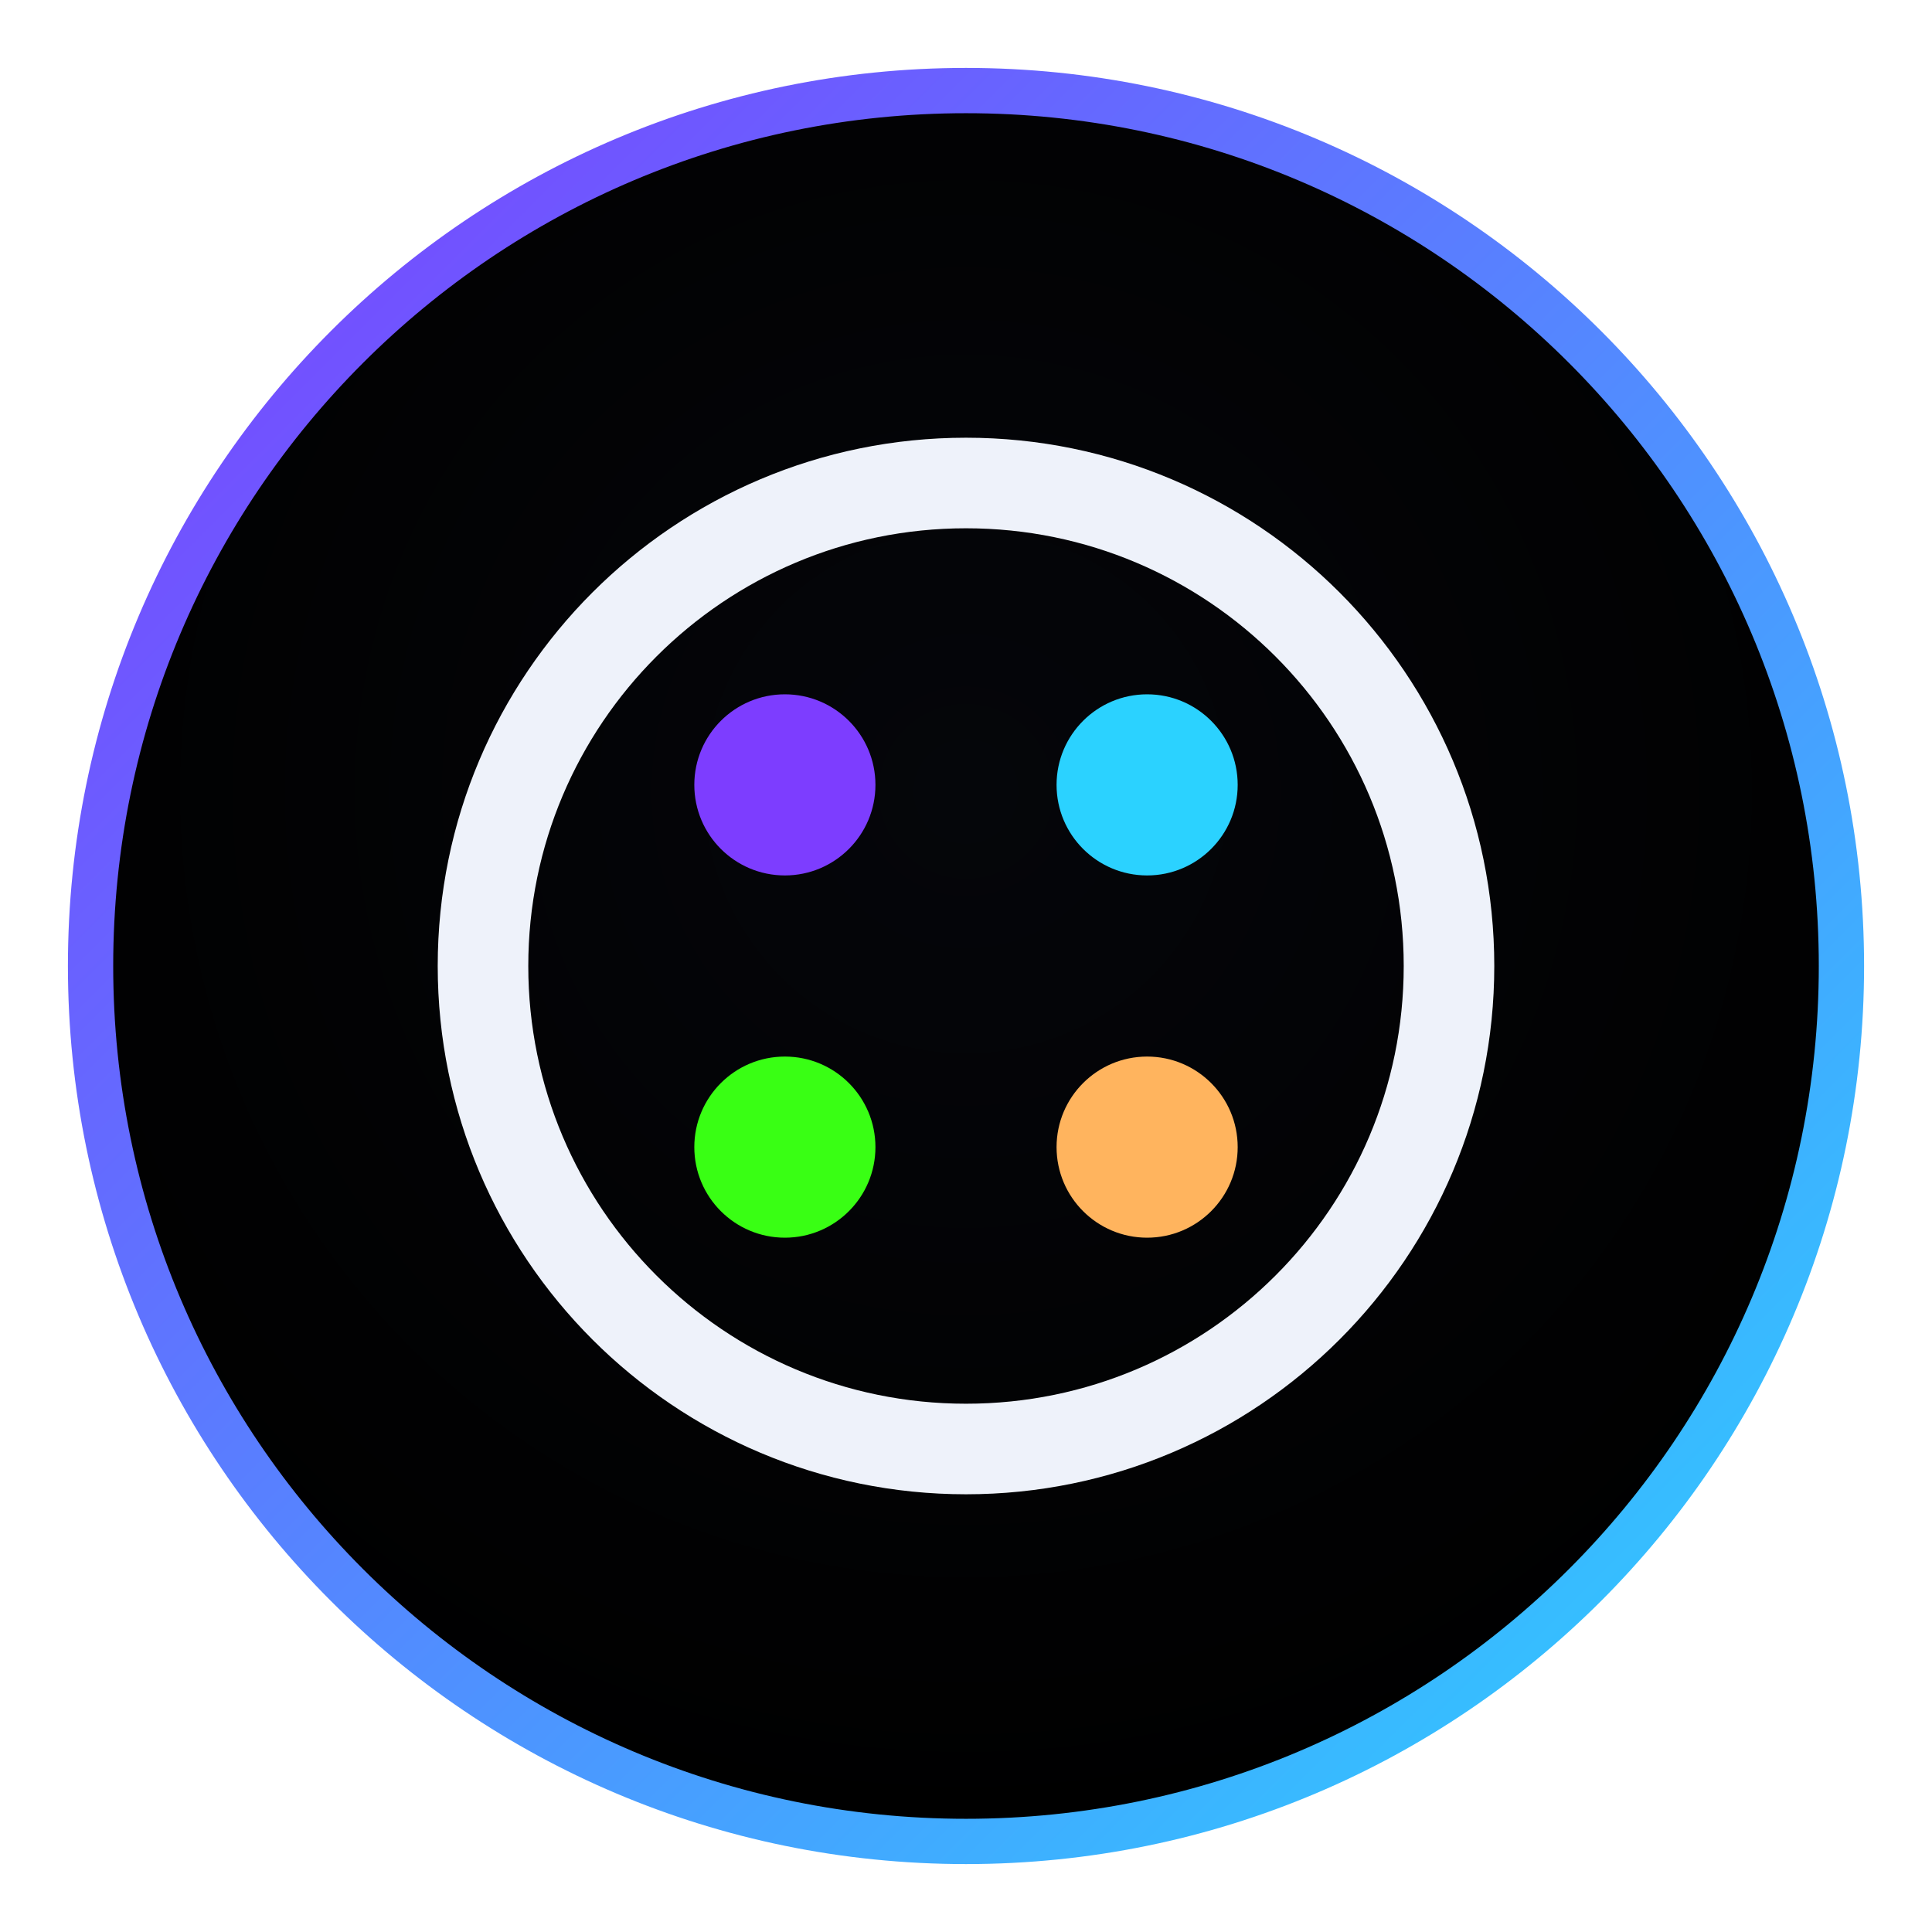
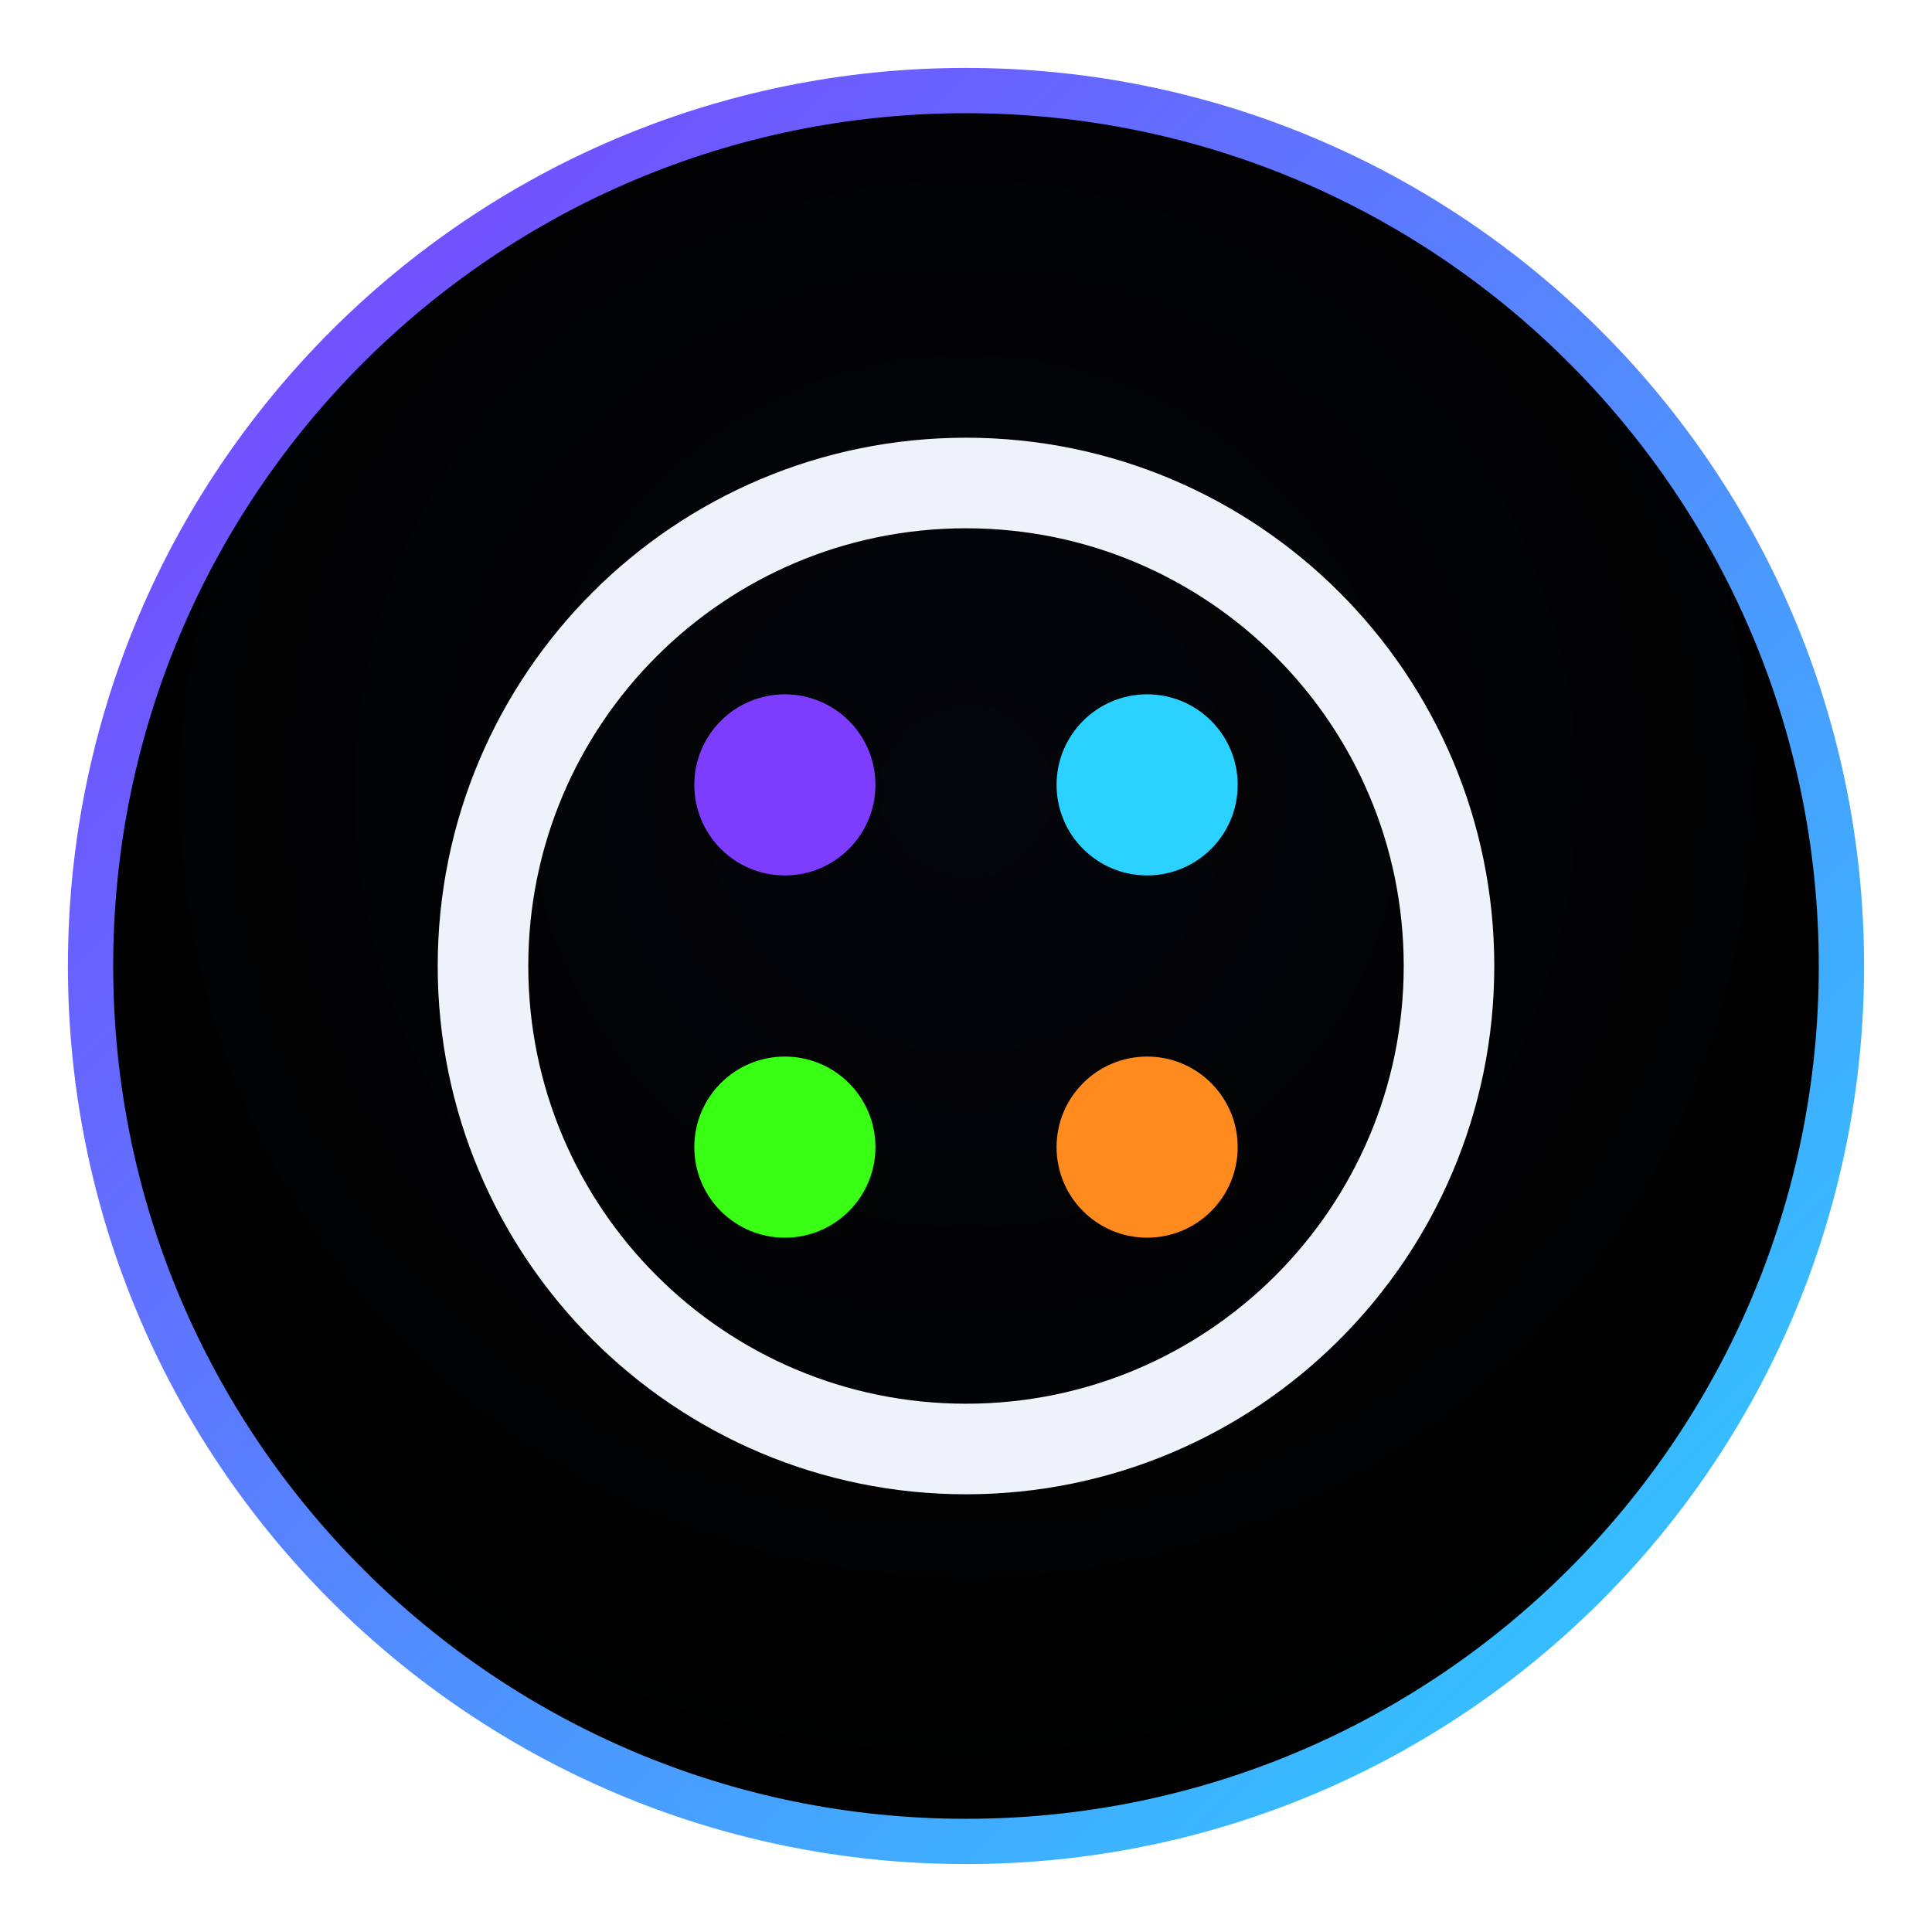
<svg xmlns="http://www.w3.org/2000/svg" viewBox="0 0 64 64" width="64" height="64">
  <defs>
    <radialGradient id="bg" cx="50%" cy="40%" r="60%">
      <stop offset="0%" stop-color="#05060a" />
      <stop offset="100%" stop-color="#000000" />
    </radialGradient>
    <linearGradient id="ring" x1="0%" y1="0%" x2="100%" y2="100%">
      <stop offset="0%" stop-color="#7d3dff" />
      <stop offset="100%" stop-color="#2bd2ff" />
    </linearGradient>
  </defs>
  <circle cx="32" cy="32" r="29" fill="url(#bg)" stroke="url(#ring)" stroke-width="1.5" />
  <circle cx="32" cy="32" r="16" fill="none" stroke="#eef2fa" stroke-width="3" />
  <circle cx="26" cy="26" r="3" fill="#7d3dff" />
  <circle cx="38" cy="26" r="3" fill="#2bd2ff" />
  <circle cx="26" cy="38" r="3" fill="#39ff14" />
-   <circle cx="38" cy="38" r="3" fill="#ffb45e" />
+   <circle cx="38" cy="38" r="3" fill="#ff8a1e" />
</svg>
